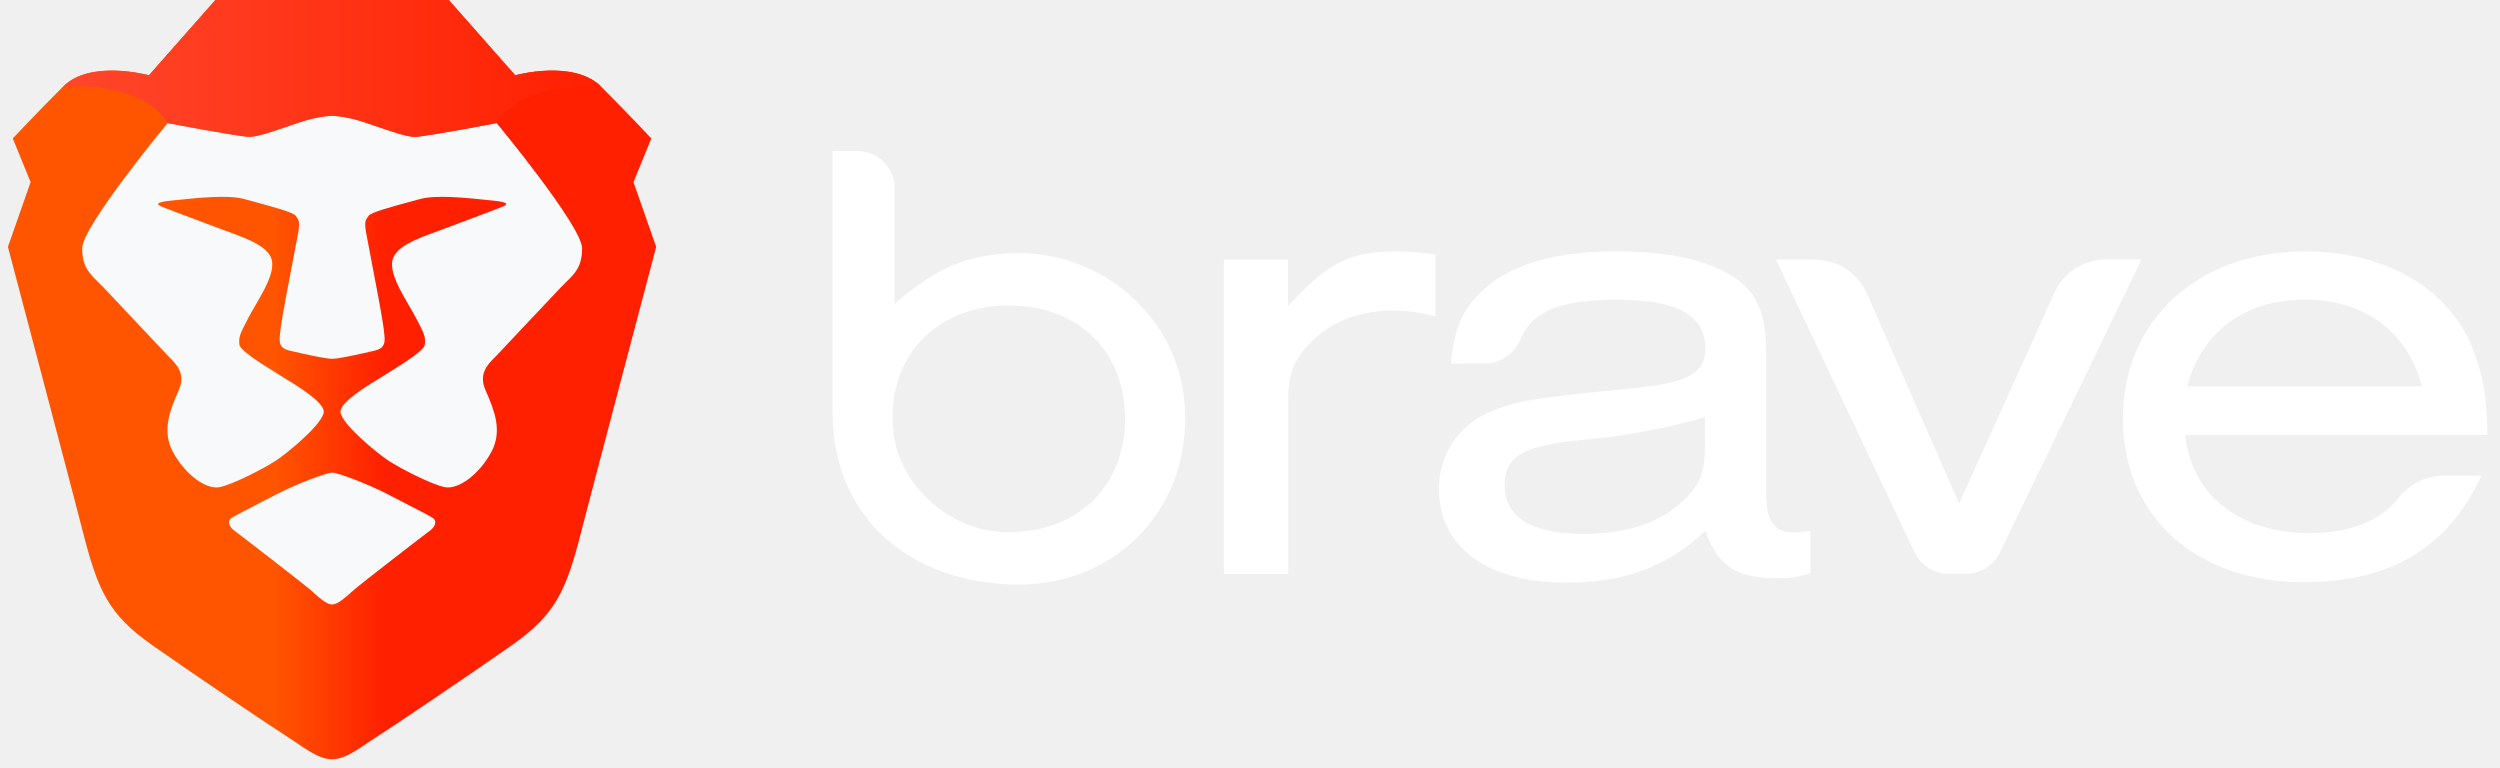
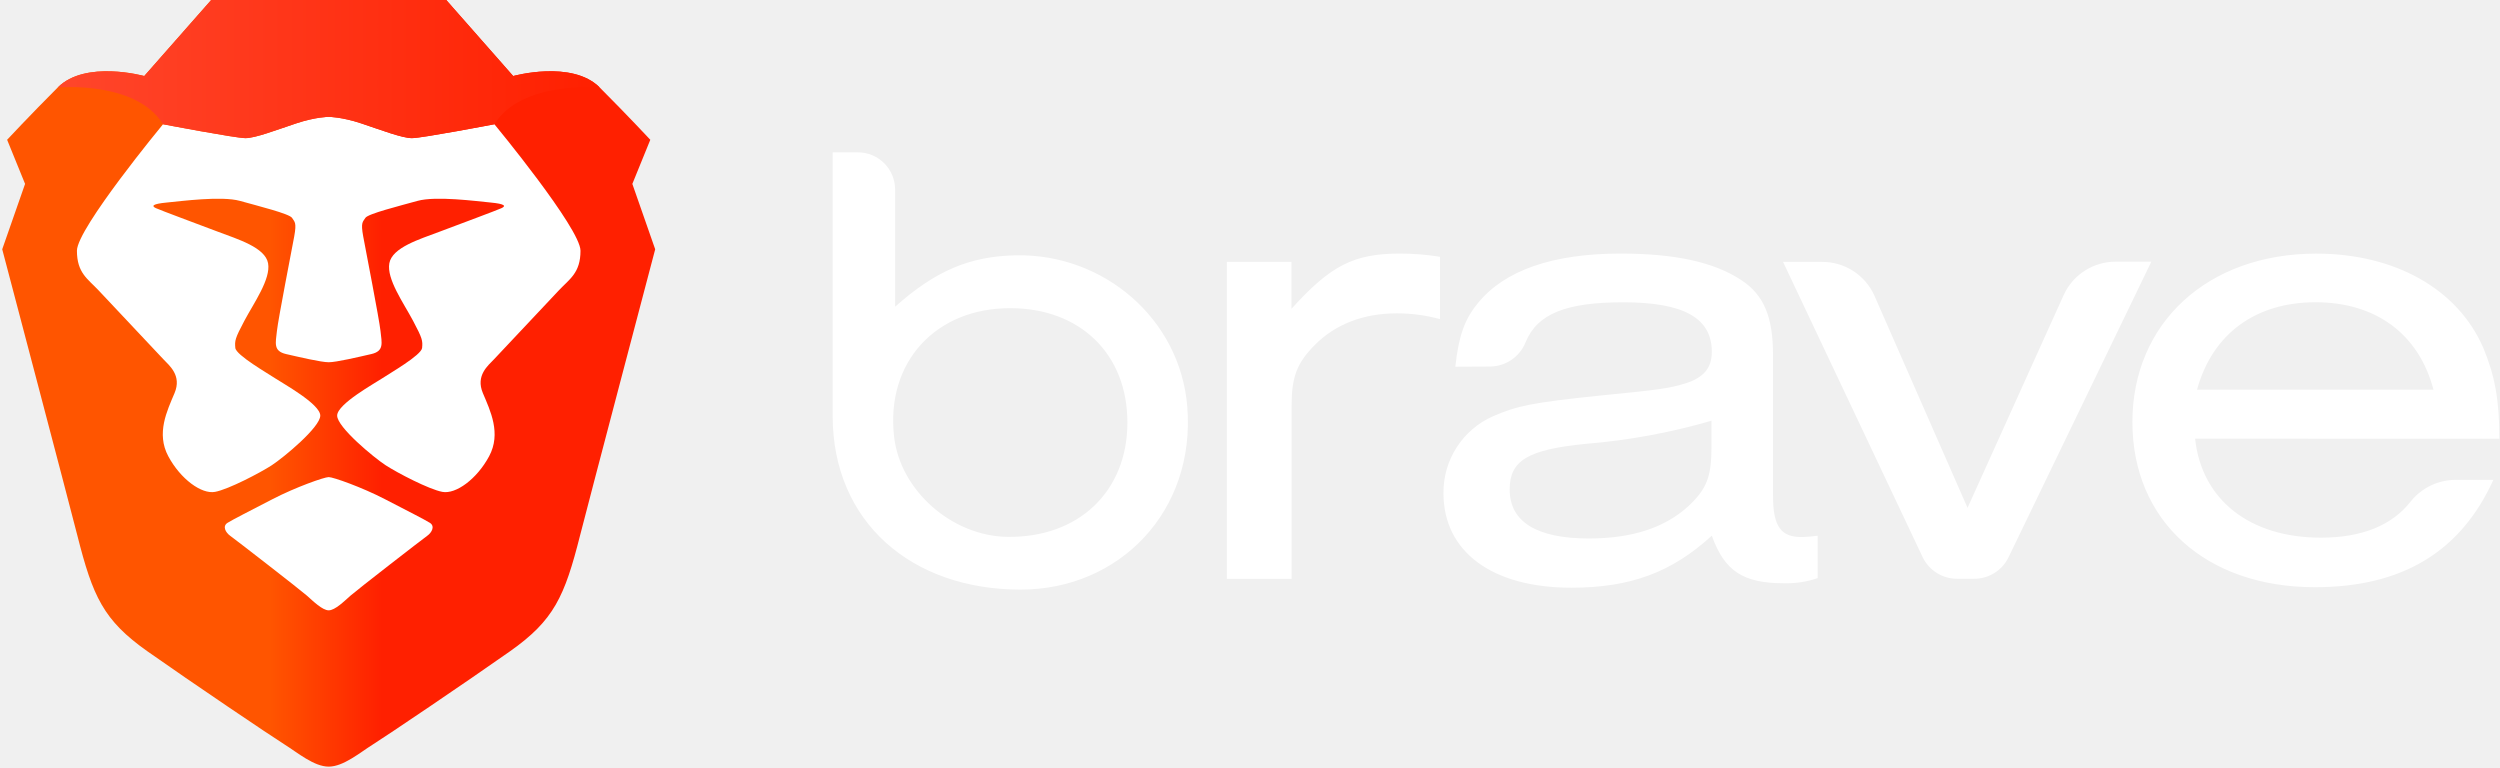
- <svg xmlns="http://www.w3.org/2000/svg" width="101" height="31" viewBox="0 0 101 31" fill="none">
-   <path fill-rule="evenodd" clip-rule="evenodd" d="M33.633 16.656V6.102H34.645C35.469 6.102 36.138 6.768 36.138 7.591V12.284C37.76 10.84 39.139 10.262 40.977 10.225C44.503 10.153 47.564 12.766 47.854 16.273C48.202 20.462 45.148 23.615 41.17 23.615C36.802 23.615 33.633 20.913 33.633 16.656ZM36.096 17.485C36.343 19.666 38.431 21.467 40.632 21.502C43.5 21.546 45.454 19.681 45.454 16.922C45.454 14.164 43.544 12.343 40.757 12.343C37.777 12.336 35.758 14.495 36.096 17.485Z" fill="white" />
-   <path fill-rule="evenodd" clip-rule="evenodd" d="M52.036 10.49V12.37C53.612 10.625 54.545 10.156 56.39 10.156C56.927 10.157 57.462 10.2 57.992 10.285V12.782C57.427 12.627 56.843 12.549 56.257 12.551C54.921 12.551 53.8 12.987 52.978 13.811C52.256 14.533 52.042 15.098 52.042 16.232V23.184H49.445V10.49H52.036Z" fill="white" />
-   <path fill-rule="evenodd" clip-rule="evenodd" d="M58.609 14.688C58.743 13.451 58.983 12.782 59.517 12.139C60.586 10.83 62.509 10.156 65.233 10.156C67.397 10.156 68.973 10.492 70.068 11.212C70.977 11.803 71.351 12.679 71.351 14.223V19.86C71.351 21.097 71.673 21.533 72.553 21.509C72.75 21.502 72.947 21.485 73.141 21.457V23.156C72.704 23.305 72.242 23.374 71.78 23.36C70.151 23.36 69.404 22.872 68.897 21.455C67.294 22.922 65.637 23.539 63.261 23.539C60.083 23.539 58.133 22.098 58.133 19.754C58.119 18.417 58.907 17.201 60.135 16.666C61.097 16.254 61.685 16.125 64.435 15.841C66.785 15.61 67.187 15.558 67.854 15.351C68.575 15.12 68.897 14.734 68.897 14.09C68.897 12.725 67.749 12.108 65.344 12.108C63.071 12.108 61.899 12.557 61.429 13.704C61.197 14.291 60.63 14.678 59.998 14.681L58.609 14.688ZM68.883 16.851C67.236 17.329 65.544 17.64 63.834 17.778C61.51 18.009 60.789 18.447 60.789 19.605C60.789 20.892 61.858 21.568 63.967 21.568C65.703 21.568 67.012 21.132 67.948 20.281C68.695 19.586 68.883 19.097 68.883 17.883V16.851Z" fill="white" />
-   <path fill-rule="evenodd" clip-rule="evenodd" d="M79.407 23.181H78.738C78.149 23.185 77.61 22.851 77.353 22.322L71.75 10.489H73.306C74.213 10.482 75.039 11.01 75.411 11.835L79.149 20.34L83.012 11.802C83.39 10.99 84.209 10.473 85.106 10.48H86.52L80.787 22.335C80.526 22.857 79.991 23.185 79.407 23.181Z" fill="white" />
-   <path fill-rule="evenodd" clip-rule="evenodd" d="M88.279 17.57C88.546 20.017 90.465 21.535 93.327 21.535C94.951 21.535 96.168 21.053 96.923 20.091C97.362 19.54 98.03 19.219 98.737 19.219H100.243C98.931 22.102 96.584 23.52 93.084 23.52C88.712 23.52 85.766 20.868 85.766 16.903C85.766 12.939 88.784 10.158 93.139 10.158C96.289 10.158 98.822 11.573 99.843 13.944C100.298 15.034 100.483 16.003 100.483 17.573L88.279 17.57ZM97.841 15.608C97.253 13.368 95.517 12.106 93.112 12.106C90.708 12.106 88.972 13.368 88.358 15.608H97.841Z" fill="white" />
-   <path fill-rule="evenodd" clip-rule="evenodd" d="M25.593 7.358L26.313 5.593C26.313 5.593 25.397 4.612 24.284 3.5C23.171 2.388 20.814 3.042 20.814 3.042L18.129 0H13.415H8.701L6.017 3.042C6.017 3.042 3.659 2.388 2.546 3.5C1.433 4.612 0.517 5.593 0.517 5.593L1.237 7.358L0.32 9.974C0.32 9.974 3.016 20.174 3.332 21.419C3.954 23.872 4.38 24.82 6.147 26.063C7.915 27.305 11.123 29.464 11.647 29.791C12.171 30.118 12.826 30.675 13.415 30.675C14.004 30.675 14.659 30.118 15.183 29.791C15.707 29.464 18.915 27.305 20.683 26.063C22.45 24.82 22.876 23.872 23.498 21.419C23.814 20.174 26.51 9.974 26.51 9.974L25.593 7.358Z" fill="url(#paint0_linear_8378_88766)" />
-   <path fill-rule="evenodd" clip-rule="evenodd" d="M16.758 5.528C17.151 5.528 20.064 4.972 20.064 4.972C20.064 4.972 23.517 9.141 23.517 10.032C23.517 10.769 23.22 11.057 22.87 11.397C22.797 11.468 22.722 11.541 22.646 11.622L20.057 14.368C20.031 14.395 20.003 14.424 19.973 14.454C19.714 14.714 19.334 15.096 19.602 15.731C19.62 15.773 19.639 15.816 19.657 15.86C19.952 16.548 20.315 17.396 19.852 18.257C19.36 19.172 18.517 19.783 17.977 19.682C17.437 19.581 16.169 18.919 15.702 18.616C15.236 18.314 13.757 17.096 13.757 16.63C13.757 16.241 14.82 15.594 15.337 15.28C15.44 15.218 15.521 15.168 15.568 15.137C15.621 15.101 15.71 15.045 15.82 14.977C16.292 14.685 17.143 14.156 17.164 13.922C17.191 13.633 17.181 13.548 16.801 12.835C16.72 12.683 16.625 12.521 16.527 12.352C16.166 11.73 15.76 11.034 15.85 10.535C15.951 9.972 16.835 9.649 17.583 9.375C17.677 9.341 17.768 9.308 17.856 9.275C18.074 9.192 18.349 9.09 18.635 8.983C19.382 8.703 20.212 8.392 20.349 8.329C20.539 8.242 20.49 8.159 19.916 8.104C19.84 8.097 19.746 8.087 19.637 8.076C18.927 8 17.616 7.861 16.979 8.039C16.854 8.074 16.713 8.112 16.566 8.151C15.85 8.345 14.973 8.582 14.889 8.719C14.874 8.743 14.86 8.764 14.846 8.783C14.765 8.897 14.713 8.972 14.802 9.459C14.828 9.603 14.883 9.888 14.95 10.241C15.148 11.272 15.457 12.881 15.495 13.243C15.501 13.293 15.507 13.342 15.513 13.389C15.562 13.792 15.595 14.061 15.126 14.168C15.087 14.177 15.046 14.186 15.004 14.196C14.475 14.317 13.699 14.495 13.419 14.495C13.138 14.495 12.362 14.317 11.833 14.196C11.791 14.186 11.75 14.177 11.711 14.168C11.242 14.061 11.275 13.792 11.325 13.389C11.33 13.342 11.336 13.293 11.342 13.243C11.381 12.881 11.69 11.268 11.888 10.236C11.955 9.886 12.009 9.603 12.036 9.459C12.125 8.972 12.072 8.897 11.992 8.783C11.978 8.764 11.963 8.743 11.949 8.719C11.864 8.582 10.987 8.345 10.271 8.151C10.124 8.112 9.984 8.074 9.858 8.039C9.221 7.861 7.911 8 7.2 8.076C7.092 8.087 6.997 8.097 6.921 8.104C6.347 8.159 6.298 8.242 6.488 8.329C6.625 8.392 7.455 8.703 8.202 8.982C8.489 9.09 8.763 9.192 8.982 9.275C9.069 9.308 9.161 9.341 9.254 9.375C10.003 9.649 10.886 9.972 10.987 10.535C11.077 11.034 10.672 11.73 10.31 12.352C10.212 12.52 10.118 12.683 10.037 12.835C9.657 13.548 9.647 13.633 9.673 13.922C9.694 14.156 10.545 14.684 11.017 14.977C11.127 15.045 11.216 15.101 11.27 15.137C11.316 15.168 11.398 15.217 11.5 15.28C12.017 15.594 13.08 16.241 13.08 16.63C13.08 17.096 11.602 18.314 11.135 18.616C10.669 18.919 9.4 19.581 8.86 19.682C8.32 19.783 7.477 19.172 6.985 18.257C6.522 17.397 6.886 16.548 7.18 15.86C7.199 15.816 7.217 15.773 7.235 15.731C7.504 15.096 7.123 14.714 6.865 14.454C6.834 14.424 6.806 14.395 6.78 14.368L4.191 11.622C4.116 11.542 4.04 11.468 3.967 11.397C3.617 11.057 3.32 10.769 3.32 10.032C3.32 9.141 6.773 4.972 6.773 4.972C6.773 4.972 9.687 5.528 10.079 5.528C10.393 5.528 10.998 5.32 11.629 5.103C11.789 5.048 11.95 4.992 12.109 4.939C12.895 4.678 13.419 4.676 13.419 4.676C13.419 4.676 13.943 4.678 14.728 4.939C14.887 4.992 15.048 5.048 15.208 5.103C15.839 5.32 16.444 5.528 16.758 5.528ZM16.258 20.275C16.874 20.592 17.311 20.817 17.476 20.92C17.689 21.054 17.559 21.306 17.364 21.443C17.17 21.581 14.553 23.605 14.3 23.828C14.267 23.857 14.233 23.888 14.197 23.92C13.952 24.14 13.64 24.421 13.419 24.421C13.197 24.421 12.885 24.14 12.64 23.92C12.605 23.888 12.57 23.857 12.538 23.828C12.284 23.605 9.668 21.581 9.473 21.443C9.278 21.306 9.148 21.054 9.362 20.92C9.527 20.817 9.964 20.592 10.581 20.274C10.761 20.181 10.958 20.08 11.167 19.972C12.089 19.495 13.239 19.09 13.419 19.09C13.598 19.09 14.748 19.495 15.671 19.972C15.88 20.081 16.077 20.182 16.258 20.275Z" fill="#F8F9FA" />
-   <path fill-rule="evenodd" clip-rule="evenodd" d="M20.814 3.042L18.13 0H13.415H8.701L6.017 3.042C6.017 3.042 3.66 2.388 2.547 3.5C2.547 3.5 5.69 3.216 6.77 4.971C6.77 4.971 9.684 5.527 10.076 5.527C10.469 5.527 11.32 5.2 12.106 4.939C12.892 4.677 13.415 4.675 13.415 4.675C13.415 4.675 13.939 4.677 14.725 4.939C15.511 5.2 16.362 5.527 16.755 5.527C17.148 5.527 20.061 4.971 20.061 4.971C21.141 3.216 24.284 3.5 24.284 3.5C23.171 2.388 20.814 3.042 20.814 3.042Z" fill="url(#paint1_linear_8378_88766)" />
-   <mask id="mask0_8378_88766" style="mask-type:alpha" maskUnits="userSpaceOnUse" x="2" y="0" width="23" height="6">
-     <path fill-rule="evenodd" clip-rule="evenodd" d="M20.814 3.042L18.13 0H13.415H8.701L6.017 3.042C6.017 3.042 3.66 2.388 2.547 3.5C2.547 3.5 5.69 3.216 6.77 4.971C6.77 4.971 9.684 5.527 10.076 5.527C10.469 5.527 11.32 5.2 12.106 4.939C12.892 4.677 13.415 4.675 13.415 4.675C13.415 4.675 13.939 4.677 14.725 4.939C15.511 5.2 16.362 5.527 16.755 5.527C17.148 5.527 20.061 4.971 20.061 4.971C21.141 3.216 24.284 3.5 24.284 3.5C23.171 2.388 20.814 3.042 20.814 3.042Z" fill="white" />
-   </mask>
-   <g mask="url(#mask0_8378_88766)">
- </g>
+ <svg xmlns="http://www.w3.org/2000/svg" xmlns:xlink="http://www.w3.org/1999/xlink" width="430" height="132">
  <defs>
-     <linearGradient id="paint0_linear_8378_88766" x1="0.32" y1="30.891" x2="26.51" y2="30.891" gradientUnits="userSpaceOnUse">
-       <stop stop-color="#FF5500" />
-       <stop offset="0.41" stop-color="#FF5500" />
-       <stop offset="0.582" stop-color="#FF2000" />
-       <stop offset="1" stop-color="#FF2000" />
+     <linearGradient id="a" x1="0%" x2="100%" y1="50.706%" y2="50.706%">
+       <stop offset="0%" stop-color="#F50" />
+       <stop offset="40.988%" stop-color="#F50" />
+       <stop offset="58.198%" stop-color="#FF2000" />
+       <stop offset="100%" stop-color="#FF2000" />
    </linearGradient>
-     <linearGradient id="paint1_linear_8378_88766" x1="3.014" y1="5.507" x2="24.284" y2="5.507" gradientUnits="userSpaceOnUse">
-       <stop stop-color="#FF452A" />
-       <stop offset="1" stop-color="#FF2000" />
+     <linearGradient id="c" x1="2.148%" x2="100%" y1="50.706%" y2="50.706%">
+       <stop offset="0%" stop-color="#FF452A" />
+       <stop offset="100%" stop-color="#FF2000" />
    </linearGradient>
+     <path id="b" d="M87.884 13.077 76.372 0H35.94L24.428 13.077S14.32 10.266 9.547 15.045c0 0 13.477-1.218 18.11 6.325 0 0 12.495 2.39 14.18 2.39 1.684 0 5.334-1.406 8.704-2.53 3.369-1.125 5.615-1.133 5.615-1.133s2.246.008 5.616 1.133c3.37 1.124 7.02 2.53 8.704 2.53 1.685 0 14.18-2.39 14.18-2.39 4.632-7.543 18.11-6.325 18.11-6.325-4.773-4.78-14.882-1.968-14.882-1.968" />
  </defs>
+   <g fill="none" fill-rule="evenodd">
+     <g fill="#FFF" fill-rule="nonzero">
+       <path d="M143.218 71.53V26.204h4.34a6.4 6.4 0 0 1 6.403 6.396v20.154c6.955-6.2 12.87-8.682 20.754-8.84 15.12-.31 28.245 10.91 29.491 25.968 1.49 17.99-11.605 31.531-28.666 31.531-18.73 0-32.322-11.603-32.322-29.883Zm10.564 3.559c1.06 9.365 10.012 17.1 19.452 17.25 12.299.187 20.68-7.82 20.68-19.666 0-11.847-8.194-19.667-20.146-19.667-12.777-.028-21.439 9.244-19.986 22.083ZM222.13 45.046v8.073c6.759-7.492 10.761-9.505 18.673-9.505 2.302.002 4.6.187 6.872.552V54.89c-2.425-.666-4.929-1-7.444-.993-5.727 0-10.536 1.873-14.06 5.413-3.094 3.1-4.013 5.525-4.013 10.395v29.855h-11.137V45.046h11.109ZM250.318 63.074c.572-5.31 1.603-8.185 3.89-10.948 4.584-5.619 12.834-8.512 24.514-8.512 9.28 0 16.04 1.442 20.736 4.532 3.9 2.538 5.502 6.303 5.502 12.933v24.208c0 5.31 1.378 7.183 5.156 7.08a23.6 23.6 0 0 0 2.522-.225v7.295c-1.878.642-3.856.94-5.84.88-6.984 0-10.19-2.097-12.365-8.184-6.871 6.302-13.977 8.953-24.167 8.953-13.63 0-21.991-6.19-21.991-16.258a14.309 14.309 0 0 1 8.586-13.26c4.125-1.77 6.647-2.323 18.44-3.54 10.077-.993 11.802-1.218 14.66-2.107 3.094-.993 4.472-2.65 4.472-5.413 0-5.863-4.921-8.513-15.233-8.513-9.75 0-14.774 1.93-16.79 6.855a6.646 6.646 0 0 1-6.14 4.196l-5.952.028Zm44.059 9.29a109.176 109.176 0 0 1-21.654 3.98c-9.965.992-13.059 2.875-13.059 7.847 0 5.526 4.584 8.429 13.63 8.429 7.443 0 13.059-1.873 17.07-5.525 3.207-2.988 4.013-5.086 4.013-10.302v-4.43ZM339.523 99.55h-2.868a6.563 6.563 0 0 1-5.944-3.69l-24.026-50.814h6.675a9.815 9.815 0 0 1 9.027 5.778l16.03 36.523 16.564-36.663a9.816 9.816 0 0 1 8.98-5.675h6.066l-24.589 50.907a6.563 6.563 0 0 1-5.915 3.634ZM377.554 75.454c1.144 10.507 9.375 17.025 21.646 17.025 6.965 0 12.186-2.07 15.42-6.2a9.94 9.94 0 0 1 7.78-3.745h6.46C423.235 94.914 413.167 101 398.159 101c-18.748 0-31.385-11.387-31.385-28.413 0-17.025 12.946-28.965 31.62-28.965 13.508 0 24.372 6.078 28.75 16.257 1.95 4.683 2.747 8.84 2.747 15.583l-52.337-.009Zm41.003-8.428c-2.521-9.618-9.965-15.04-20.276-15.04-10.312 0-17.755 5.422-20.39 15.04h40.666Z" />
+     </g>
+     <g transform="translate(.382)">
+       <path fill="url(#a)" d="m108.381 31.632 3.089-7.59s-3.93-4.218-8.704-8.997c-4.773-4.78-14.882-1.968-14.882-1.968L76.372 0H35.94L24.428 13.077S14.32 10.266 9.547 15.045C4.773 19.825.842 24.04.842 24.04l3.089 7.59-3.93 11.246S11.56 86.72 12.915 92.075c2.667 10.543 4.492 14.619 12.074 19.96 7.58 5.342 21.339 14.62 23.585 16.025 2.246 1.406 5.054 3.8 7.581 3.8s5.335-2.394 7.581-3.8c2.247-1.406 16.005-10.683 23.586-16.025 7.581-5.341 9.406-9.417 12.073-19.96 1.355-5.354 12.916-49.198 12.916-49.198l-3.93-11.245Z" />
+       <path fill="#FFF" d="M84.655 21.37s14.808 17.922 14.808 21.753c0 3.83-1.863 4.841-3.736 6.833L84.625 61.76c-1.05 1.117-3.238 2.81-1.951 5.858 1.286 3.048 3.183 6.926 1.073 10.86-2.11 3.933-5.725 6.559-8.041 6.125-2.317-.435-7.757-3.281-9.758-4.581-2-1.3-8.34-6.537-8.34-8.54 0-2.003 6.554-5.6 7.764-6.417 1.212-.817 6.735-3.98 6.848-5.221.113-1.242.07-1.606-1.56-4.674-1.63-3.068-4.566-7.162-4.077-9.886.489-2.723 5.223-4.14 8.6-5.417 3.379-1.277 9.883-3.69 10.695-4.065.813-.375.603-.732-1.859-.966-2.46-.234-9.445-1.162-12.594-.283-3.15.879-8.529 2.216-8.965 2.925-.435.709-.82.733-.372 3.179.447 2.445 2.751 14.182 2.975 16.266.223 2.085.66 3.463-1.584 3.977-2.245.514-6.024 1.406-7.323 1.406-1.298 0-5.078-.892-7.323-1.406-2.245-.514-1.807-1.892-1.583-3.977.223-2.084 2.527-13.82 2.975-16.266.447-2.446.063-2.47-.373-3.18-.436-.708-5.816-2.045-8.965-2.924s-10.133.05-12.594.283c-2.462.234-2.672.59-1.86.966.813.375 7.318 2.788 10.696 4.065 3.378 1.277 8.112 2.694 8.6 5.417.489 2.724-2.447 6.818-4.076 9.886-1.63 3.068-1.673 3.432-1.56 4.674.113 1.241 5.636 4.404 6.847 5.221 1.21.817 7.765 4.414 7.765 6.417s-6.34 7.24-8.341 8.54c-2 1.3-7.44 4.146-9.757 4.58-2.317.435-5.932-2.19-8.042-6.124-2.11-3.934-.213-7.812 1.073-10.86 1.287-3.048-.9-4.741-1.95-5.858L16.585 49.956c-1.873-1.992-3.735-3.003-3.735-6.833S27.657 21.37 27.657 21.37s12.495 2.39 14.18 2.39c1.684 0 5.334-1.406 8.704-2.53 3.369-1.125 5.615-1.133 5.615-1.133s2.246.008 5.616 1.133c3.37 1.124 7.02 2.53 8.704 2.53 1.685 0 14.18-2.39 14.18-2.39Zm-11.1 68.556c.916.575.357 1.658-.477 2.249-.835.59-12.056 9.29-13.145 10.252-1.089.962-2.689 2.55-3.777 2.55s-2.688-1.588-3.777-2.55c-1.09-.962-12.31-9.661-13.144-10.252-.835-.591-1.394-1.674-.478-2.249.917-.574 3.785-2.024 7.742-4.074 3.956-2.05 8.888-3.793 9.657-3.793.77 0 5.7 1.743 9.658 3.793 3.957 2.05 6.824 3.5 7.741 4.074Z" />
+       <use xlink:href="#b" fill="url(#c)" />
+     </g>
+   </g>
</svg>
